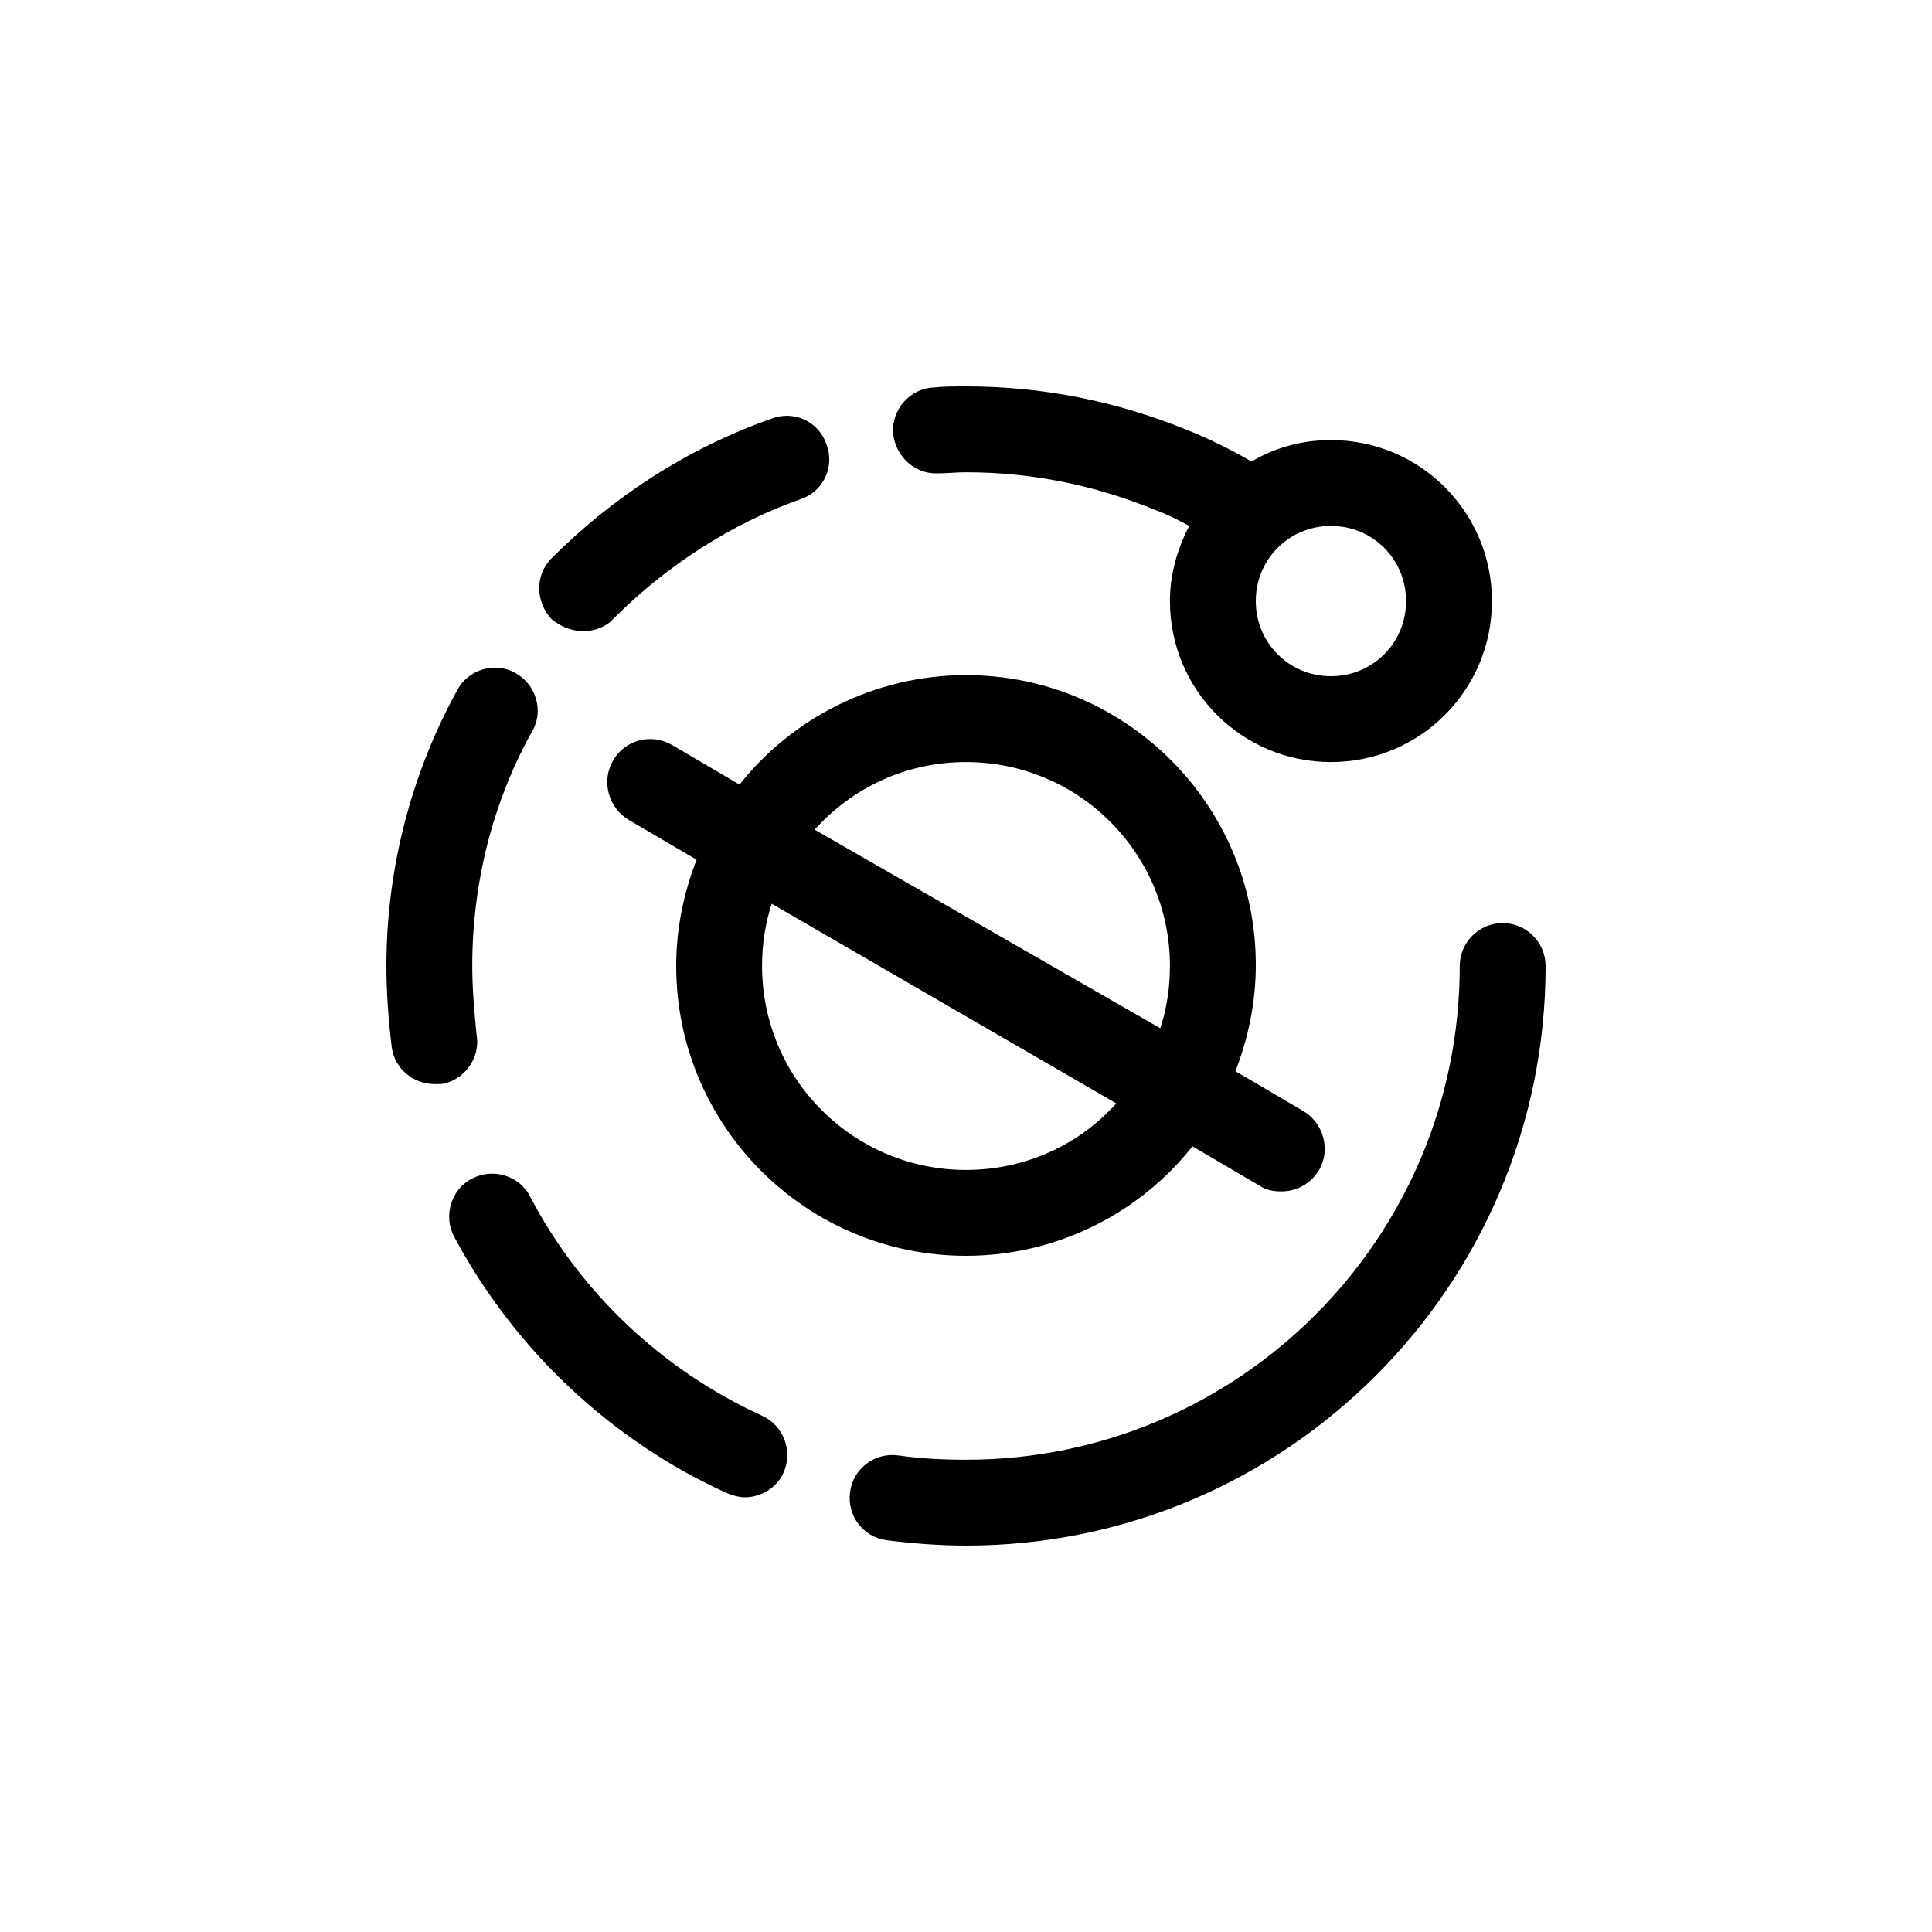
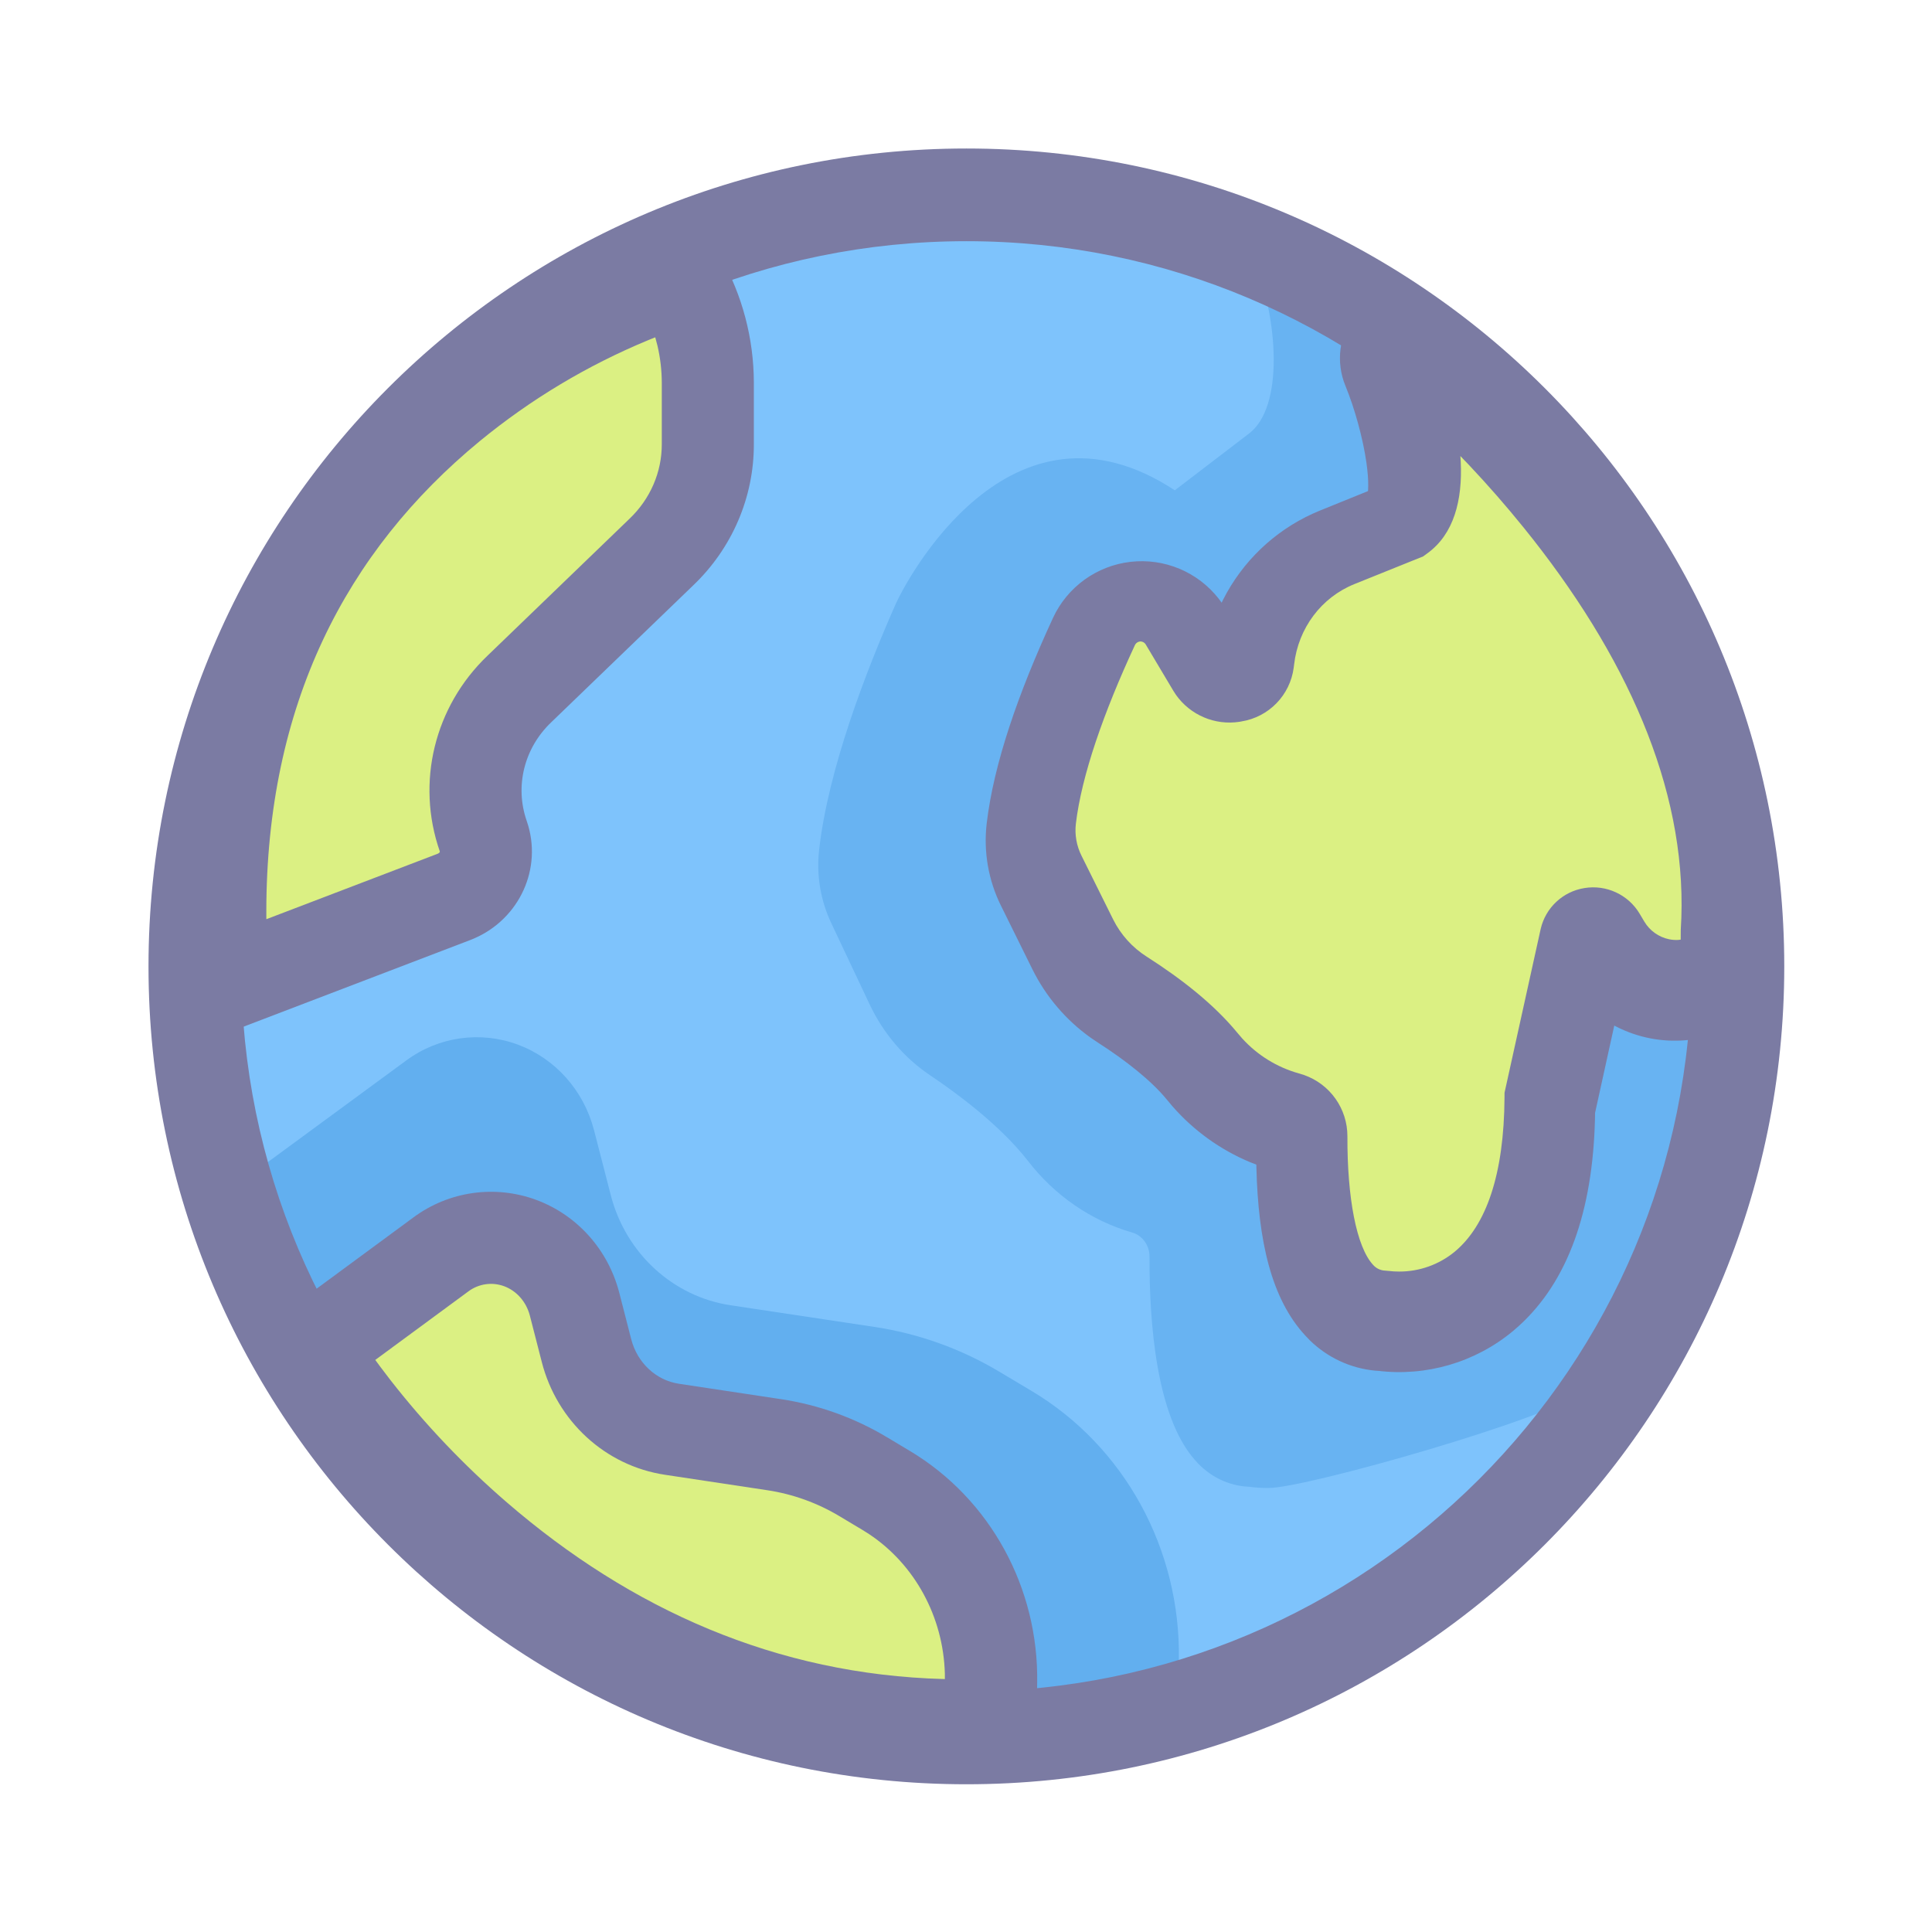
- <svg xmlns="http://www.w3.org/2000/svg" t="1660207303027" class="icon" viewBox="0 0 1024 1024" version="1.1" p-id="3384" width="200" height="200">
-   <defs>
-     <style type="text/css">@font-face { font-family: feedback-iconfont; src: url("//at.alicdn.com/t/font_1031158_u69w8yhxdu.woff2?t=1630033759944") format("woff2"), url("//at.alicdn.com/t/font_1031158_u69w8yhxdu.woff?t=1630033759944") format("woff"), url("//at.alicdn.com/t/font_1031158_u69w8yhxdu.ttf?t=1630033759944") format("truetype"); }
- </style>
-   </defs>
-   <path d="M497.209 250.88c4.551 0 9.671-0.569 14.791-0.569 34.702 0 68.267 6.827 100.124 19.911 6.258 2.276 11.947 5.12 18.204 8.533-6.258 11.947-10.24 25.6-10.24 39.822 0 47.218 38.116 85.333 85.333 85.333s85.333-38.116 85.333-85.333-38.116-85.333-85.333-85.333c-15.36 0-29.582 3.982-42.098 11.378-10.809-6.258-22.187-11.947-33.564-16.498C592.213 212.764 552.96 204.8 512 204.8c-5.689 0-11.378 0-17.067 0.569-12.516 0.569-22.187 11.378-21.618 23.893 1.138 12.516 11.378 22.187 23.893 21.618zM745.244 318.578c0 22.187-17.636 39.822-39.822 39.822s-39.822-17.636-39.822-39.822 17.636-39.822 39.822-39.822 39.822 17.636 39.822 39.822zM403.911 750.364c-52.338-23.893-96.142-64.853-122.88-116.053-5.689-11.378-19.911-15.36-30.72-9.671-11.378 5.689-15.36 19.911-9.671 30.72 31.858 59.733 83.058 108.089 144.498 135.964 2.844 1.138 6.258 2.276 9.671 2.276 8.533 0 17.067-5.12 20.48-13.084 5.12-11.378 0-25.031-11.378-30.151zM796.444 489.244c-12.516 0-22.756 10.24-22.756 22.756 0 144.498-117.191 261.689-261.689 261.689-11.947 0-23.893-0.569-35.84-2.276-12.516-1.707-23.893 6.827-25.6 19.342-1.707 12.516 6.827 23.893 19.342 25.6 13.653 1.707 27.876 2.844 42.098 2.844 169.529 0 307.2-137.671 307.2-307.2 0-12.516-10.24-22.756-22.756-22.756zM252.587 548.409c-1.138-11.947-2.276-23.893-2.276-36.409 0-43.804 10.809-87.04 31.858-124.587 6.258-10.809 1.707-25.031-9.102-30.72-10.809-6.258-25.031-1.707-30.72 9.102C217.884 410.169 204.8 460.8 204.8 512c0 14.222 1.138 29.013 2.844 43.236 1.707 11.378 11.378 19.342 22.756 19.342h3.413c11.947-1.707 21.049-13.653 18.773-26.169zM309.476 334.507c5.689 0 11.947-2.276 15.929-6.827 27.876-27.876 62.009-50.062 98.987-63.147 11.947-3.982 18.204-17.067 13.653-29.013-3.982-11.947-17.067-18.204-29.013-13.653-43.804 15.36-83.627 40.96-116.622 73.956-9.102 9.102-8.533 23.324 0 32.427 5.689 4.551 11.378 6.258 17.067 6.258z" p-id="3385" />
-   <path d="M512 665.6c48.356 0 92.16-22.756 120.036-58.027l35.84 21.049c3.413 2.276 7.396 2.844 11.378 2.844 7.964 0 15.36-3.982 19.911-11.378 6.258-10.809 2.276-25.031-8.533-31.289l-35.84-21.049c6.827-17.636 10.809-36.409 10.809-56.32 0-84.764-68.836-153.6-153.6-153.6-48.356 0-92.16 22.756-120.036 58.027l-35.84-21.049c-10.809-6.258-25.031-2.844-31.289 8.533-6.258 10.809-2.276 25.031 8.533 31.289l35.84 21.049C362.382 473.316 358.4 492.089 358.4 512c0 84.764 68.836 153.6 153.6 153.6z m0-45.511c-59.733 0-108.089-48.356-108.089-108.089 0-11.378 1.707-22.756 5.12-32.996l182.613 105.813c-19.342 21.618-47.787 35.271-79.644 35.271z m0-216.178c59.733 0 108.089 48.356 108.089 108.089 0 11.378-1.707 22.756-5.12 32.996L431.787 439.751C451.698 417.564 480.142 403.911 512 403.911z" p-id="3386" />
+ <svg xmlns="http://www.w3.org/2000/svg" t="1672484201889" class="icon" viewBox="0 0 1024 1024" version="1.1" p-id="2569" width="200" height="200">
+   <path d="M512.198 512.198m-419.84 0a419.84 419.84 0 1 0 839.68 0 419.84 419.84 0 1 0-839.68 0Z" fill="#7EC3FC" p-id="2570" />
+   <path d="M121.221 522.445l122.812-46.961c13.244-5.113 20.05-19.292 15.531-32.338-9.578-27.498-2.13-57.856 19.224-78.295l75.599-72.909c15.865-15.183 24.76-35.86 24.692-57.412v-32.905a112.299 112.299 0 0 0-14.459-54.654s-267.646 72.349-243.398 375.467z" fill="#DBF083" p-id="2571" />
+   <path d="M382.02 136.233l-9.298-16.568-18.316 4.956c-8.841 2.389-23.415 7.475-41.847 15.858a402.548 402.548 0 0 0-89.279 55.569C132.683 270.664 82.391 378.825 94.017 524.056l2.594 32.515 152.747-58.382c24.487-9.462 37.717-35.519 30.686-60.307l-0.867-2.751c-6.39-18.33-1.434-38.516 12.943-52.272l75.366-72.677c20.548-19.647 32.154-46.647 32.072-74.848v-32.7a136.369 136.369 0 0 0-17.531-66.403z m-34.727 42.551l1.167 4.417c1.502 6.39 2.273 12.93 2.301 19.524v32.686c0.041 14.787-6.062 28.972-17.046 39.479l-75.366 72.677c-28.085 26.877-37.977 67.161-25.259 103.642l0.007 0.294c-0.075 0.328-0.43 0.73-1.215 1.038L141.175 487.199l-0.02-3.85c0.02-109.759 42.121-191.058 113.111-249.528a354.167 354.167 0 0 1 89.272-53.521l3.755-1.516z" fill="#7B7BA3" p-id="2572" />
+   <path d="M624.271 911.183l0.546-31.498c1.01-58.511-28.802-113.002-77.899-142.363l-16.978-10.124a181.774 181.774 0 0 0-66.601-23.921L387.277 691.828c-30.645-4.594-55.665-27.607-63.577-58.477l-8.861-34.365c-5.441-21.006-20.514-37.936-40.352-45.309a62.717 62.717 0 0 0-59.105 8.349L119.671 632.306s171.752 291.198 504.607 278.869z" fill="#62AFEF" p-id="2573" />
+   <path d="M522.035 911.292l0.389-22.583c0.724-41.957-20.63-81.026-55.794-102.072l-12.158-7.264a130.103 130.103 0 0 0-47.698-17.149l-54.484-8.212c-21.948-3.29-39.868-19.797-45.534-41.923l-6.349-24.644c-3.891-15.06-14.691-27.197-28.904-32.481a44.879 44.879 0 0 0-42.325 5.987L160.625 711.339s123.017 208.787 361.404 199.953z" fill="#DBF083" p-id="2574" />
+   <path d="M219.197 645.202l-85.879 63.235 11.141 18.944c4.178 7.1 12.063 18.876 23.654 33.772a505.842 505.842 0 0 0 68.512 72.042c80.247 69.284 176.879 109.548 289.164 105.376l23.156-0.86 0.778-45.602c0.874-50.429-24.815-97.505-67.325-122.996l-12.117-7.25a153.627 153.627 0 0 0-56.368-20.282l-54.142-8.172c-12.001-1.809-21.996-11.032-25.231-23.668l-6.315-24.569c-5.85-22.678-22.187-41.076-43.868-49.152a69.065 69.065 0 0 0-65.161 9.182z m48.039 36.536c6.574 2.451 11.708 8.233 13.606 15.578l6.301 24.521c8.035 31.423 33.676 55.071 65.324 59.829l54.156 8.172c13.558 2.034 26.604 6.731 38.461 13.858l12.138 7.264 3.366 2.123c24.282 16.131 39.417 43.882 40.209 74.063v2.799l-0.58-0.02c-88.726-2.376-165.861-36.898-231.581-93.635a457.318 457.318 0 0 1-61.877-65.058l-5.161-6.779-2.69-3.659 49.329-36.318a20.043 20.043 0 0 1 18.999-2.737z" fill="#7B7BA3" p-id="2575" />
+   <path d="M911.039 526.896c-29.559 124.279-53.658 194.574-72.322 210.876-15.558 13.496-146.466 51.002-166.577 50.906-3.345 0.014-6.69-0.205-10.008-0.662-11.025-0.41-21.415-5.543-28.809-14.206-20.432-23.054-24.187-72.465-24.057-107.725 0.034-6.048-3.809-11.346-9.339-12.875-21.757-6.301-41.103-19.661-55.316-38.195-15.039-19.224-38.639-36.366-51.377-44.919-13.763-9.175-24.89-22.153-32.195-37.526l-20.446-43.274a71.953 71.953 0 0 1-6.451-38.775c4.82-42.776 24.706-94.413 40.537-130.253 5.325-11.988 60.566-117.897 147.988-60.389l39.465-30.194c18.555-14.295 15.06-60.553 2.867-91.361a19.674 19.674 0 0 1 2.301-18.657s257.393 184.218 243.739 407.231z" fill="#68B3F2" p-id="2576" />
+   <path d="M911.073 485.676v19.265a44.64 44.64 0 0 1-35.663 8.26 45.015 45.015 0 0 1-29.949-21.245l-2.526-4.267a4.233 4.233 0 0 0-7.769 1.27l-18.869 85.804c-0.273 48.108-12.22 82.377-35.546 101.854a71.578 71.578 0 0 1-54.32 15.961 33.833 33.833 0 0 1-24.003-11.305c-17.026-18.357-20.152-57.679-20.043-85.743a10.506 10.506 0 0 0-7.782-10.247 89.825 89.825 0 0 1-46.094-30.399c-12.534-15.299-32.195-28.945-42.803-35.751a74.97 74.97 0 0 1-26.829-29.873l-17.039-34.441a55.016 55.016 0 0 1-5.373-30.857c4.021-34.051 20.582-75.148 33.778-103.677a28.215 28.215 0 0 1 24.139-16.35 28.14 28.14 0 0 1 25.614 13.858l14.677 24.726c2.335 3.959 6.929 5.939 11.373 4.895a9.23 9.23 0 0 0 7.639-7.967l0.225-1.72c3.195-28.18 21.408-52.333 47.445-62.928l34.249-13.851c15.456-11.38 3.372-60.948-6.779-85.47a15.073 15.073 0 0 1 1.911-14.855s191.713 147.558 180.333 325.052z" fill="#DBF083" p-id="2577" />
+   <path d="M753.172 162.659l-20.35-15.688-14.78 19.511a38.625 38.625 0 0 0-4.922 38.065c4.785 11.578 9.312 27.744 11.155 40.96l0.41 3.311c0.478 4.273 0.608 7.974 0.43 10.889l-0.068 0.587-25.593 10.377-3.714 1.604a99.546 99.546 0 0 0-47.445 45.52l-0.799 1.645-1.529-2.082a51.814 51.814 0 0 0-87.839 10.11c-18.418 39.861-31.43 77.319-35.157 108.954-1.754 15.019 0.887 30.174 7.591 43.677l16.678 33.731a97.69 97.69 0 0 0 30.925 36.236l4 2.697c14.616 9.38 28.126 20.07 36.25 30.003l3.004 3.584a112.067 112.067 0 0 0 41.165 29.641l3.297 1.283 0.034 1.44c0.942 38.939 7.892 69.707 25.914 89.156l2.41 2.526a57.248 57.248 0 0 0 34.468 16.063l2.28 0.157-0.956-0.096a94.331 94.331 0 0 0 71.912-21.053l3.181-2.778c25.996-23.668 39.021-60.826 40.243-109.513l0.048-3.304 10.185-46.319 0.771 0.423a68.062 68.062 0 0 0 72.479-6.267l9.489-7.202v-30.747c5.393-83.524-30.652-166.666-93.416-244.654a641.973 641.973 0 0 0-80.384-83.046l-7.441-6.24c-1.591-1.297-2.901-2.355-3.925-3.161z m20.855 79.053l4.574 4.758a581.516 581.516 0 0 1 28.904 33.082l5.052 6.335c53.091 67.639 82.719 138.035 78.281 206.964l-0.027 5.175-1.372 0.164a19.381 19.381 0 0 1-4.676-0.341 20.023 20.023 0 0 1-13.292-9.475l-2.471-4.164a28.672 28.672 0 0 0-29.225-13.517 28.392 28.392 0 0 0-23.19 21.709l-19.149 86.76-0.014 2.512c-0.232 40.844-9.701 67.871-26.378 81.743a46.087 46.087 0 0 1-29.505 10.534l-2.649-0.075-4.779-0.423a8.916 8.916 0 0 1-6.315-3.017c-8.888-9.557-13.763-35.744-13.64-68.151a34.338 34.338 0 0 0-23.088-32.536l-2.649-0.819a63.782 63.782 0 0 1-29.99-18.5l-2.635-3.072c-12.308-14.971-29.286-28.344-47.998-40.298a49.623 49.623 0 0 1-17.818-19.77l-16.766-33.758a30.126 30.126 0 0 1-2.976-16.971c3.011-25.429 14.698-58.894 31.232-94.508a3.447 3.447 0 0 1 2.881-2.062 3.345 3.345 0 0 1 3.004 1.748l14.486 24.303 1.427 2.212a34.768 34.768 0 0 0 33.724 14.309l0.976-0.184a33.232 33.232 0 0 0 27.73-28.522l0.205-1.604c2.219-19.388 14.473-35.581 31.86-42.633l36.543-14.718 2.471-1.809c13.667-10.028 18.487-27.757 17.435-48.654l-0.184-2.731z" fill="#7B7BA3" p-id="2578" />
+   <path d="M512.205 78.711c239.411 0 433.493 194.082 433.493 433.493s-194.082 433.493-433.493 433.493S78.711 751.616 78.711 512.205 272.794 78.711 512.205 78.711z m0 49.125c-212.282 0-384.369 172.087-384.369 384.362 0 212.282 172.087 384.369 384.362 384.369 212.282 0 384.369-172.087 384.369-384.369 0-212.275-172.087-384.362-384.369-384.362z" fill="#7B7BA3" p-id="2579" />
</svg>
